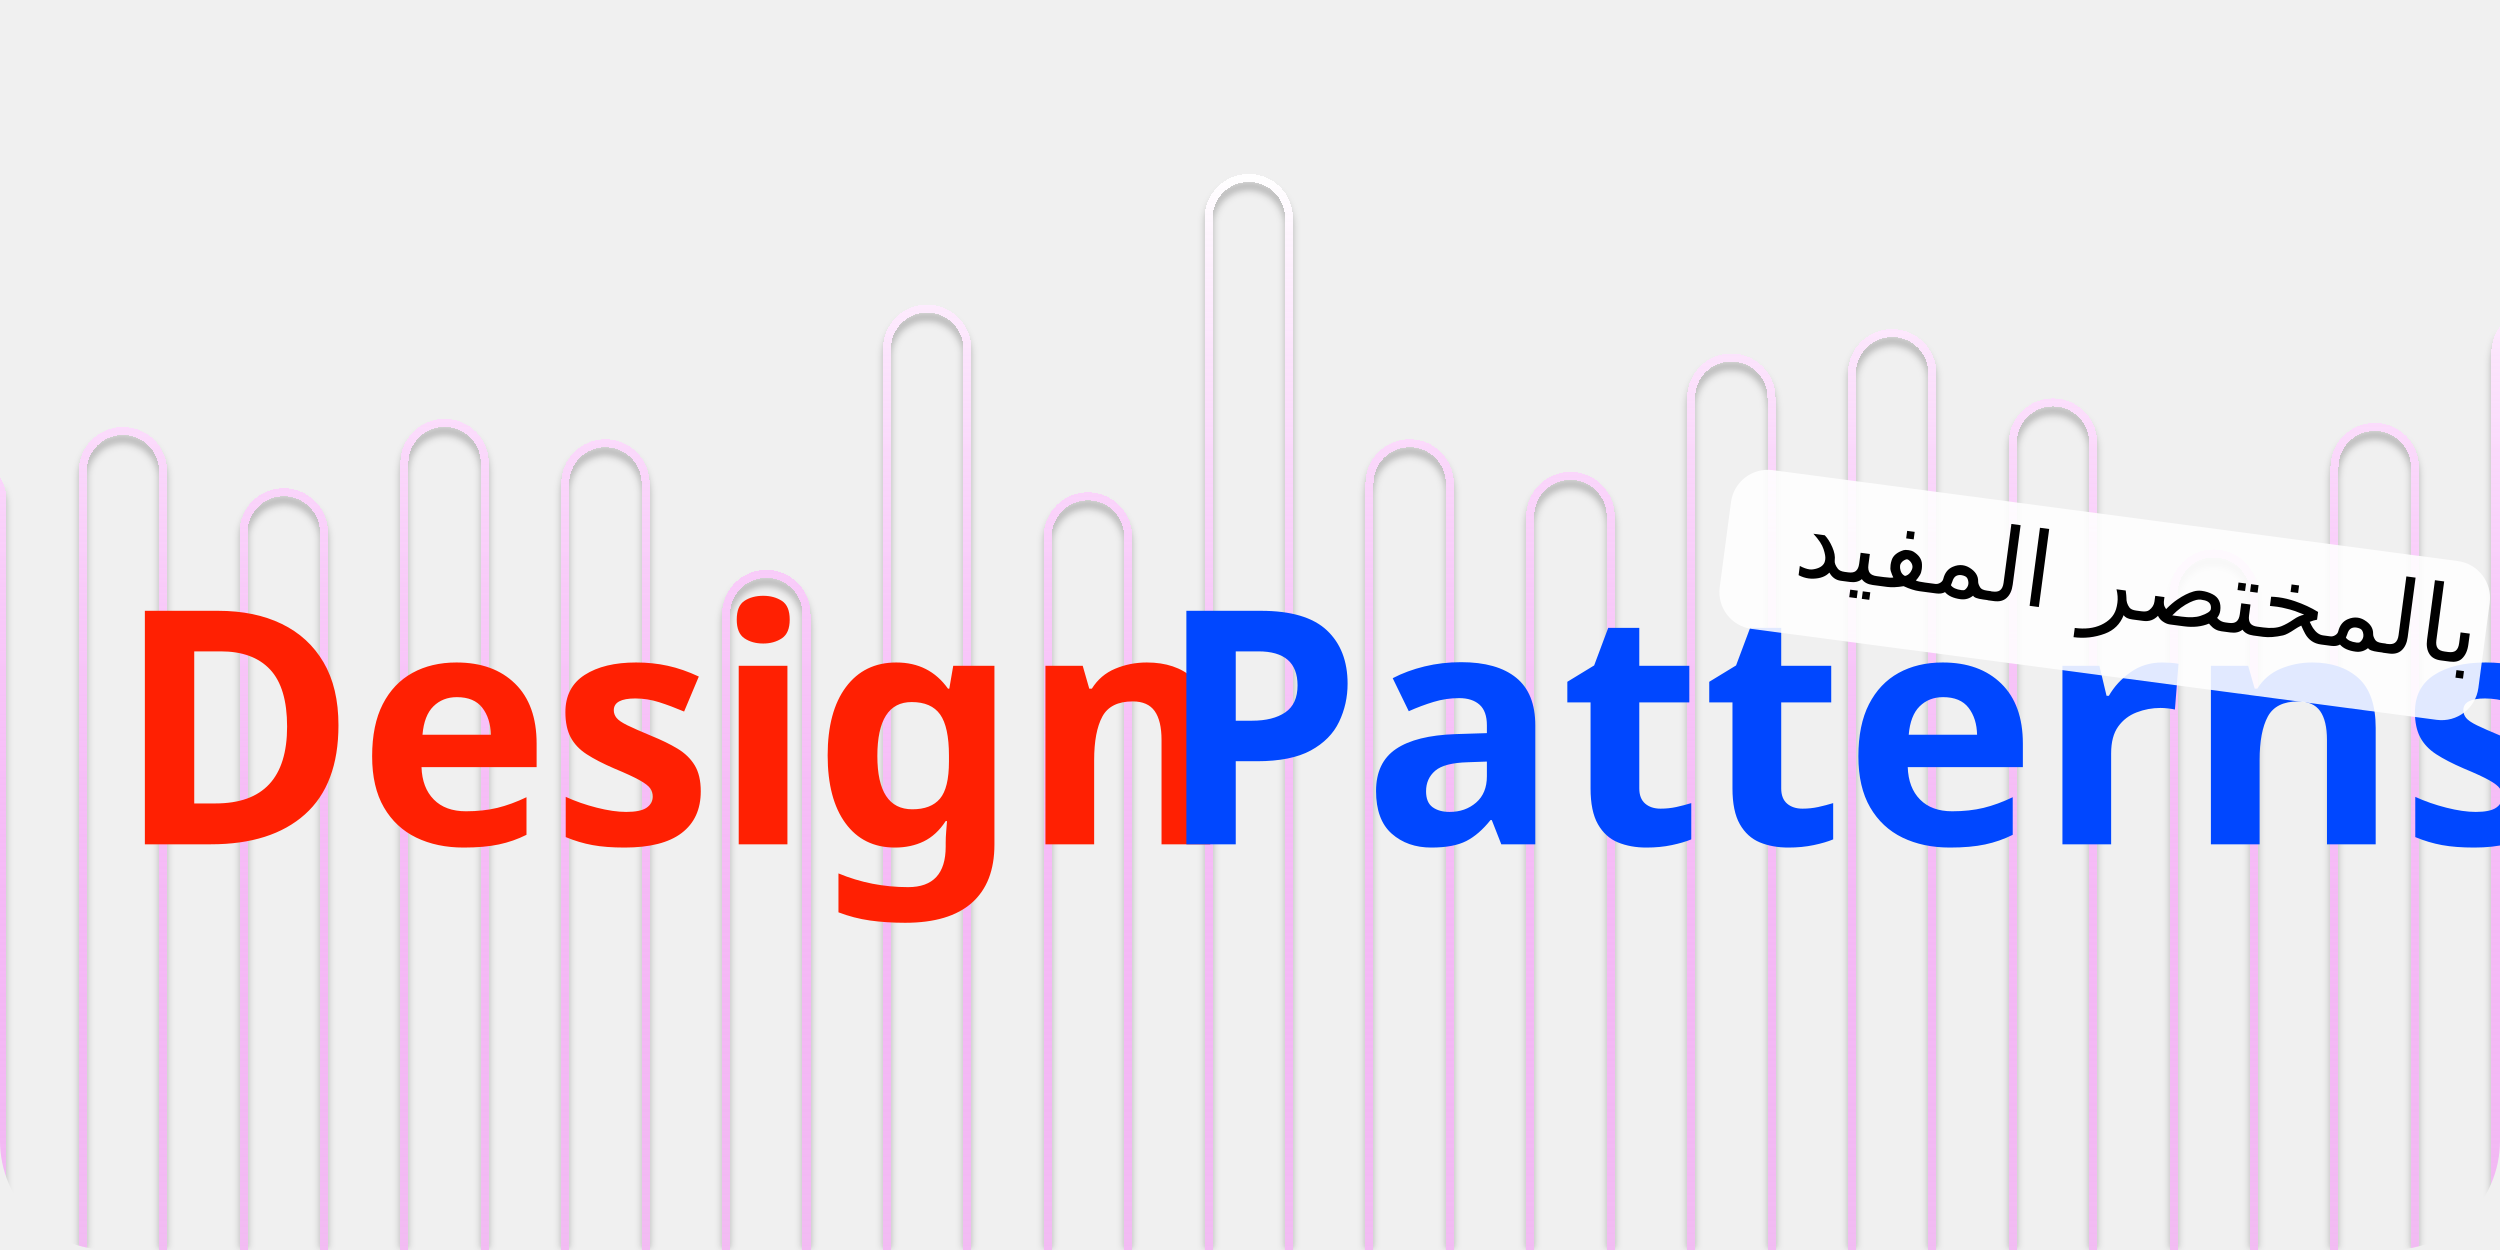
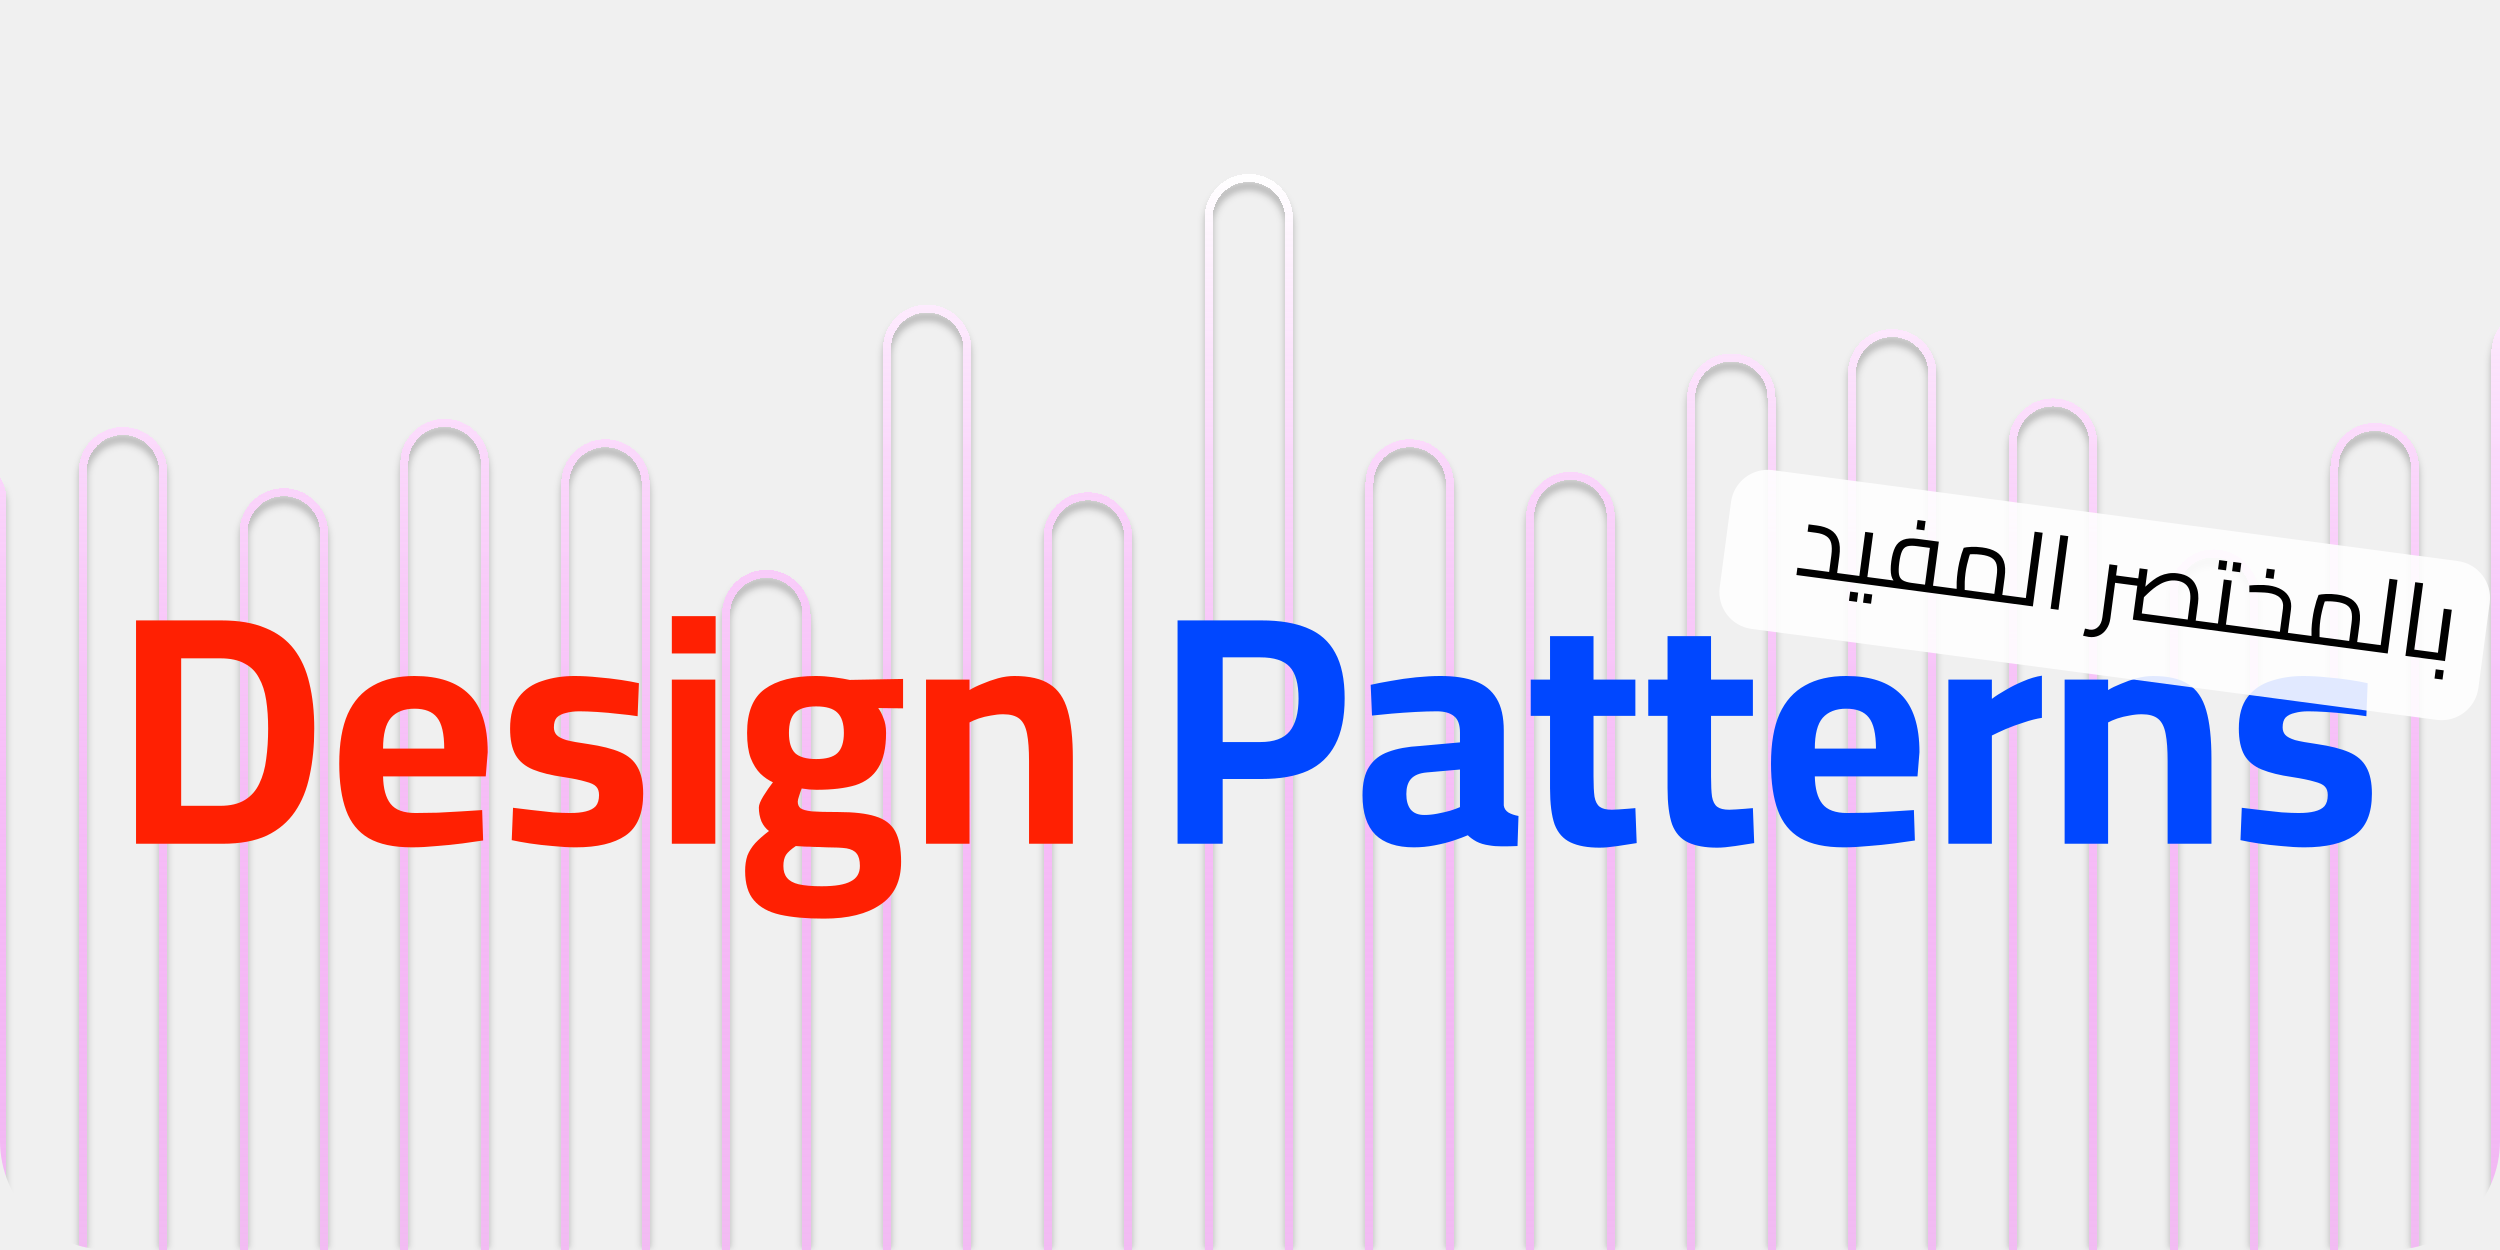
<svg xmlns="http://www.w3.org/2000/svg" width="1280" height="640" viewBox="0 0 1280 640" fill="none">
  <g clip-path="url(#clip0_211_2)">
    <g filter="url(#filter0_d_211_2)">
      <path d="M-40 507L-40 255.887C-40 244.517 -30.783 235.3 -19.413 235.3V235.3C-8.042 235.3 1.175 244.517 1.175 255.887V507V772.742C1.175 784.113 10.392 793.33 21.762 793.33V793.33C33.133 793.33 42.35 784.113 42.35 772.742V507V241.257C42.35 229.887 51.567 220.67 62.938 220.67V220.67C74.308 220.67 83.525 229.887 83.525 241.257V507V741.392C83.525 752.763 92.742 761.98 104.112 761.98V761.98C115.483 761.98 124.7 752.763 124.7 741.392V507V272.607C124.7 261.237 133.917 252.02 145.287 252.02V252.02C156.658 252.02 165.875 261.237 165.875 272.607V507V776.922C165.875 788.293 175.092 797.51 186.462 797.51V797.51C197.833 797.51 207.05 788.293 207.05 776.922V507V237.078C207.05 225.707 216.267 216.49 227.637 216.49V216.49C239.008 216.49 248.225 225.707 248.225 237.078V507V766.472C248.225 777.843 257.442 787.06 268.812 787.06V787.06C280.183 787.06 289.4 777.843 289.4 766.472V507V247.528C289.4 236.157 298.617 226.94 309.987 226.94V226.94C321.358 226.94 330.575 236.157 330.575 247.528V507V699.593C330.575 710.963 339.792 720.18 351.162 720.18V720.18C362.533 720.18 371.75 710.963 371.75 699.593V507V314.407C371.75 303.037 380.967 293.82 392.337 293.82V293.82C403.708 293.82 412.925 303.037 412.925 314.407V507V835.443C412.925 846.813 422.142 856.03 433.512 856.03V856.03C444.883 856.03 454.1 846.813 454.1 835.442V507V178.557C454.1 167.187 463.317 157.97 474.687 157.97V157.97C486.058 157.97 495.275 167.187 495.275 178.558V507V739.302C495.275 750.673 504.492 759.89 515.862 759.89V759.89C527.233 759.89 536.45 750.673 536.45 739.302V507V274.698C536.45 263.327 545.667 254.11 557.037 254.11V254.11C568.408 254.11 577.625 263.327 577.625 274.698V507V902.322C577.625 913.693 586.842 922.91 598.212 922.91V922.91C609.583 922.91 618.8 913.693 618.8 902.322V507V111.677C618.8 100.307 628.017 91.09 639.387 91.09V91.09C650.758 91.09 659.975 100.307 659.975 111.678V507V766.472C659.975 777.843 669.192 787.06 680.562 787.06V787.06C691.933 787.06 701.15 777.843 701.15 766.472V507V247.528C701.15 236.157 710.367 226.94 721.737 226.94V226.94C733.108 226.94 742.325 236.157 742.325 247.528V507V749.753C742.325 761.123 751.542 770.34 762.912 770.34V770.34C774.283 770.34 783.5 761.123 783.5 749.753V507V264.248C783.5 252.877 792.717 243.66 804.087 243.66V243.66C815.458 243.66 824.675 252.877 824.675 264.247V507V810.363C824.675 821.733 833.892 830.95 845.262 830.95V830.95C856.633 830.95 865.85 821.733 865.85 810.362V507V203.637C865.85 192.267 875.067 183.05 886.437 183.05V183.05C897.808 183.05 907.025 192.267 907.025 203.637V507V822.903C907.025 834.273 916.242 843.49 927.612 843.49V843.49C938.983 843.49 948.2 834.273 948.2 822.902V507V191.097C948.2 179.727 957.417 170.51 968.787 170.51V170.51C980.158 170.51 989.375 179.727 989.375 191.098V507V787.372C989.375 798.743 998.592 807.96 1009.96 807.96V807.96C1021.33 807.96 1030.55 798.743 1030.55 787.372V507V226.627C1030.55 215.257 1039.77 206.04 1051.14 206.04V206.04C1062.51 206.04 1071.72 215.257 1071.72 226.627V507V710.042C1071.72 721.413 1080.94 730.63 1092.31 730.63V730.63C1103.68 730.63 1112.9 721.413 1112.9 710.043V507V303.958C1112.9 292.587 1122.12 283.37 1133.49 283.37V283.37C1144.86 283.37 1154.07 292.587 1154.07 303.958V507V774.833C1154.07 786.203 1163.29 795.42 1174.66 795.42V795.42C1186.03 795.42 1195.25 786.203 1195.25 774.833V507V239.168C1195.25 227.797 1204.47 218.58 1215.84 218.58V218.58C1227.21 218.58 1236.42 227.797 1236.42 239.168V507V833.353C1236.42 844.723 1245.64 853.94 1257.01 853.94V853.94C1268.38 853.94 1277.6 844.723 1277.6 833.352V507V180.647C1277.6 169.277 1286.82 160.06 1298.19 160.06V160.06C1309.56 160.06 1318.77 169.277 1318.77 180.647V507V714.222C1318.77 725.593 1327.99 734.81 1339.36 734.81V734.81C1350.73 734.81 1359.95 725.593 1359.95 714.222V507V299.777C1359.95 288.407 1369.17 279.19 1380.54 279.19V279.19C1391.91 279.19 1401.12 288.407 1401.12 299.777V507V904.412C1401.12 915.783 1410.34 925 1421.71 925V925C1433.08 925 1442.3 915.783 1442.3 904.412V507V109.587C1442.3 98.217 1451.52 89 1462.89 89V89C1474.26 89 1483.47 98.217 1483.47 109.588V507V724.672C1483.47 736.043 1492.69 745.26 1504.06 745.26V745.26C1515.43 745.26 1524.65 736.043 1524.65 724.672V507V289.328C1524.65 277.957 1533.87 268.74 1545.24 268.74V268.74C1556.61 268.74 1565.82 277.957 1565.82 289.328V507V881.422C1565.82 892.793 1575.04 902.01 1586.41 902.01V902.01C1597.78 902.01 1607 892.793 1607 881.422V507" stroke="url(#paint0_linear_211_2)" stroke-width="4.118" shape-rendering="crispEdges" />
    </g>
-     <text fill="#FF2002" xml:space="preserve" style="white-space: pre" font-family="Cairo" font-size="167.426" font-weight="bold" letter-spacing="0em">
-       <tspan x="59.104" y="432.278">Design</tspan>
-     </text>
-     <text fill="#0047FF" xml:space="preserve" style="white-space: pre" font-family="Cairo" font-size="167.426" font-weight="bold" letter-spacing="0em">
-       <tspan x="592.361" y="432.278">Patterns</tspan>
-     </text>
+     <path d="M69.652 432V317.648H113.35C122.279 317.648 129.758 318.932 135.785 321.499C141.924 323.954 146.835 327.582 150.518 332.381C154.202 337.181 156.825 342.985 158.387 349.794C160.062 356.602 160.899 364.36 160.899 373.066C160.899 381.884 160.118 389.864 158.555 397.008C157.104 404.151 154.592 410.346 151.021 415.592C147.449 420.838 142.649 424.912 136.622 427.814C130.595 430.605 123.061 432 114.02 432H69.652ZM92.756 412.579H112.68C117.926 412.579 122.168 411.574 125.405 409.565C128.641 407.556 131.097 404.765 132.771 401.194C134.557 397.51 135.729 393.325 136.287 388.637C136.957 383.837 137.292 378.647 137.292 373.066C137.292 367.708 136.957 362.853 136.287 358.5C135.618 354.035 134.39 350.24 132.604 347.115C130.93 343.878 128.474 341.422 125.237 339.748C122.112 337.962 117.926 337.069 112.68 337.069H92.756V412.579ZM210.865 433.842C201.601 433.842 194.234 432.279 188.765 429.154C183.407 426.028 179.556 421.285 177.212 414.923C174.868 408.56 173.697 400.58 173.697 390.981C173.697 380.6 175.148 372.117 178.05 365.532C181.063 358.946 185.416 354.091 191.109 350.966C196.801 347.729 203.833 346.11 212.205 346.11C224.594 346.11 233.914 349.236 240.165 355.486C246.527 361.737 249.708 371.615 249.708 385.121L248.703 397.51H196.132C196.243 403.761 197.527 408.449 199.982 411.574C202.438 414.699 206.679 416.262 212.707 416.262C216.167 416.262 219.962 416.206 224.092 416.095C228.222 415.871 232.296 415.648 236.314 415.425C240.444 415.202 243.96 414.978 246.862 414.755L247.364 430.326C244.574 430.772 241.058 431.274 236.816 431.833C232.575 432.391 228.166 432.837 223.59 433.172C219.125 433.618 214.883 433.842 210.865 433.842ZM196.132 383.279H227.44C227.44 375.689 226.213 370.387 223.757 367.373C221.413 364.36 217.562 362.853 212.205 362.853C206.958 362.853 202.94 364.416 200.15 367.541C197.471 370.666 196.132 375.912 196.132 383.279ZM294.819 433.842C291.135 433.842 287.173 433.618 282.932 433.172C278.802 432.837 274.895 432.391 271.212 431.833C267.64 431.274 264.571 430.716 262.003 430.158L262.673 413.583C265.575 413.918 268.812 414.309 272.384 414.755C276.067 415.202 279.639 415.592 283.099 415.927C286.671 416.15 289.573 416.262 291.805 416.262C295.154 416.262 297.888 415.983 300.009 415.425C302.241 414.867 303.916 413.974 305.032 412.746C306.148 411.407 306.706 409.509 306.706 407.054C306.706 405.156 306.204 403.705 305.199 402.7C304.306 401.696 302.52 400.859 299.842 400.189C297.274 399.408 293.479 398.626 288.457 397.845C282.206 396.952 277.016 395.669 272.886 393.994C268.868 392.32 265.91 389.864 264.012 386.628C262.115 383.279 261.166 378.758 261.166 373.066C261.166 366.146 262.673 360.732 265.687 356.826C268.7 352.919 272.719 350.184 277.741 348.622C282.764 346.948 288.233 346.11 294.149 346.11C298.056 346.11 302.074 346.334 306.204 346.78C310.334 347.115 314.24 347.561 317.924 348.119C321.607 348.678 324.677 349.236 327.132 349.794L326.462 366.704C323.672 366.257 320.435 365.867 316.752 365.532C313.068 365.085 309.385 364.75 305.702 364.527C302.13 364.304 299.116 364.192 296.661 364.192C294.093 364.192 291.805 364.471 289.796 365.03C287.787 365.476 286.224 366.257 285.108 367.373C284.104 368.49 283.601 370.164 283.601 372.396C283.601 373.959 284.048 375.243 284.941 376.247C285.834 377.252 287.508 378.145 289.964 378.926C292.531 379.596 296.214 380.265 301.014 380.935C307.934 381.94 313.459 383.335 317.589 385.121C321.719 386.907 324.677 389.474 326.462 392.822C328.36 396.171 329.309 400.691 329.309 406.384C329.309 416.541 326.295 423.685 320.268 427.814C314.352 431.833 305.869 433.842 294.819 433.842ZM343.977 432V347.952H366.244V432H343.977ZM343.977 334.558V315.471H366.412V334.558H343.977ZM421.853 470.341C412.924 470.341 405.446 469.671 399.418 468.331C393.503 466.992 389.038 464.536 386.024 460.965C383.011 457.505 381.504 452.482 381.504 445.896C381.504 442.994 381.894 440.371 382.676 438.027C383.569 435.795 384.908 433.674 386.694 431.665C388.591 429.656 390.935 427.591 393.726 425.47C392.163 424.354 390.88 422.736 389.875 420.615C388.982 418.383 388.536 415.983 388.536 413.416C388.536 412.076 389.317 410.123 390.88 407.556C392.554 404.877 394.172 402.533 395.735 400.524C393.503 399.519 391.382 398.068 389.373 396.171C387.364 394.162 385.689 391.483 384.35 388.134C383.122 384.786 382.508 380.489 382.508 375.243C382.508 364.639 385.522 357.161 391.549 352.807C397.688 348.343 406.394 346.11 417.668 346.11C420.57 346.11 423.695 346.334 427.044 346.78C430.392 347.227 433.071 347.673 435.08 348.119L462.371 347.617V362.686L449.646 362.518C450.651 363.858 451.544 365.588 452.325 367.708C453.218 369.717 453.664 372.229 453.664 375.243C453.664 382.944 452.325 388.916 449.646 393.157C447.079 397.399 443.172 400.356 437.926 402.031C432.68 403.593 426.039 404.375 418.003 404.375C417.11 404.375 415.882 404.319 414.319 404.207C412.757 403.984 411.473 403.817 410.469 403.705C410.022 404.821 409.576 406.105 409.129 407.556C408.683 408.895 408.459 409.844 408.459 410.402C408.459 411.853 408.906 412.969 409.799 413.751C410.803 414.532 412.757 415.09 415.659 415.425C418.672 415.648 423.193 415.76 429.22 415.76C437.145 415.76 443.451 416.485 448.139 417.936C452.939 419.387 456.343 421.954 458.352 425.638C460.362 429.321 461.366 434.511 461.366 441.208C461.366 451.142 457.85 458.453 450.818 463.141C443.898 467.941 434.243 470.341 421.853 470.341ZM420.682 453.765C427.602 453.765 432.569 452.928 435.582 451.254C438.708 449.691 440.27 447.068 440.27 443.385C440.27 440.483 439.712 438.362 438.596 437.023C437.592 435.683 435.861 434.79 433.406 434.344C430.95 434.009 427.602 433.842 423.36 433.842C422.244 433.842 420.905 433.786 419.342 433.674C417.779 433.674 416.161 433.618 414.487 433.507C412.924 433.507 411.473 433.451 410.134 433.339C408.906 433.228 408.013 433.172 407.455 433.172C404.999 434.846 403.325 436.353 402.432 437.692C401.539 439.144 401.093 441.041 401.093 443.385C401.093 445.952 401.707 447.961 402.934 449.412C404.162 450.975 406.171 452.091 408.962 452.761C411.864 453.431 415.77 453.765 420.682 453.765ZM417.835 388.637C422.97 388.637 426.597 387.632 428.718 385.623C430.95 383.502 432.066 380.042 432.066 375.243C432.066 370.443 430.95 366.983 428.718 364.862C426.597 362.741 422.97 361.681 417.835 361.681C412.924 361.681 409.352 362.741 407.12 364.862C404.999 366.983 403.939 370.443 403.939 375.243C403.939 380.042 404.999 383.502 407.12 385.623C409.352 387.632 412.924 388.637 417.835 388.637ZM474.124 432V347.952H496.392V353.31C498.178 352.194 500.355 351.133 502.922 350.129C505.489 349.012 508.168 348.064 510.958 347.282C513.86 346.501 516.651 346.11 519.33 346.11C527.143 346.11 533.17 347.506 537.412 350.296C541.765 352.975 544.834 357.44 546.62 363.69C548.406 369.829 549.299 378.089 549.299 388.469V432H526.864V389.641C526.864 383.837 526.529 379.205 525.859 375.745C525.189 372.173 523.906 369.606 522.008 368.043C520.111 366.481 517.32 365.699 513.637 365.699C511.628 365.699 509.507 365.922 507.275 366.369C505.154 366.704 503.089 367.206 501.08 367.876C499.183 368.545 497.62 369.215 496.392 369.885V432H474.124Z" fill="#FF2002" />
+     <path d="M602.909 432V317.648H645.937C655.425 317.648 663.294 318.987 669.544 321.666C675.795 324.233 680.483 328.419 683.608 334.223C686.845 340.027 688.463 347.785 688.463 357.495C688.463 367.206 686.845 375.131 683.608 381.27C680.483 387.297 675.795 391.762 669.544 394.664C663.294 397.454 655.425 398.85 645.937 398.85H626.013V432H602.909ZM626.013 379.93H645.268C652.299 379.93 657.322 378.089 660.336 374.405C663.35 370.61 664.856 365.03 664.856 357.663C664.856 350.073 663.35 344.659 660.336 341.422C657.322 338.186 652.299 336.567 645.268 336.567H626.013V379.93ZM723.892 433.842C715.186 433.842 708.601 431.665 704.136 427.312C699.783 422.847 697.606 416.15 697.606 407.221C697.606 400.97 698.723 396.115 700.955 392.655C703.187 389.083 706.48 386.516 710.833 384.953C715.298 383.279 720.711 382.274 727.074 381.94L747.499 380.098V375.075C747.499 371.057 746.495 368.266 744.486 366.704C742.477 365.03 739.519 364.192 735.612 364.192C732.487 364.192 728.859 364.304 724.73 364.527C720.711 364.75 716.693 365.03 712.675 365.364C708.768 365.699 705.364 366.034 702.462 366.369L701.792 350.631C704.694 349.961 708.154 349.291 712.173 348.622C716.302 347.84 720.6 347.227 725.064 346.78C729.529 346.334 733.659 346.11 737.454 346.11C744.597 346.11 750.569 347.003 755.369 348.789C760.168 350.575 763.796 353.533 766.251 357.663C768.707 361.681 769.935 367.15 769.935 374.071V412.411C770.158 413.974 770.995 415.202 772.446 416.095C773.897 416.876 775.571 417.434 777.469 417.769L776.967 433.172C774.288 433.284 771.665 433.339 769.097 433.339C766.53 433.339 764.354 433.172 762.568 432.837C760.001 432.502 757.768 431.833 755.871 430.828C754.085 429.823 752.634 428.763 751.518 427.647C749.732 428.428 747.332 429.321 744.318 430.326C741.305 431.33 738.012 432.167 734.44 432.837C730.98 433.507 727.464 433.842 723.892 433.842ZM729.25 417.266C731.371 417.266 733.603 417.043 735.947 416.597C738.291 416.15 740.468 415.648 742.477 415.09C744.597 414.42 746.272 413.806 747.499 413.248V393.994L730.422 395.501C726.739 395.836 724.06 396.952 722.386 398.85C720.823 400.635 720.042 403.203 720.042 406.551C720.042 409.9 720.767 412.523 722.218 414.42C723.781 416.318 726.125 417.266 729.25 417.266ZM819.064 434.009C812.925 434.009 807.958 433.116 804.163 431.33C800.368 429.544 797.633 426.475 795.959 422.122C794.396 417.657 793.615 411.462 793.615 403.538V366.536H783.737V347.952H793.615V325.684H815.883V347.952H837.313V366.536H815.883V397.678C815.883 402.031 816.05 405.435 816.385 407.891C816.831 410.346 817.724 412.076 819.064 413.081C820.403 414.085 822.468 414.588 825.258 414.588C826.04 414.588 827.212 414.532 828.774 414.42C830.337 414.309 831.9 414.197 833.462 414.085C835.025 413.974 836.309 413.862 837.313 413.751L837.983 431.665C835.304 432.112 832.067 432.614 828.272 433.172C824.589 433.73 821.519 434.009 819.064 434.009ZM879.232 434.009C873.094 434.009 868.127 433.116 864.332 431.33C860.537 429.544 857.802 426.475 856.128 422.122C854.565 417.657 853.784 411.462 853.784 403.538V366.536H843.906V347.952H853.784V325.684H876.051V347.952H897.482V366.536H876.051V397.678C876.051 402.031 876.219 405.435 876.554 407.891C877 410.346 877.893 412.076 879.232 413.081C880.572 414.085 882.637 414.588 885.427 414.588C886.209 414.588 887.381 414.532 888.943 414.42C890.506 414.309 892.068 414.197 893.631 414.085C895.194 413.974 896.477 413.862 897.482 413.751L898.152 431.665C895.473 432.112 892.236 432.614 888.441 433.172C884.758 433.73 881.688 434.009 879.232 434.009ZM943.922 433.842C934.658 433.842 927.291 432.279 921.822 429.154C916.464 426.028 912.613 421.285 910.269 414.923C907.925 408.56 906.753 400.58 906.753 390.981C906.753 380.6 908.204 372.117 911.106 365.532C914.12 358.946 918.473 354.091 924.165 350.966C929.858 347.729 936.89 346.11 945.261 346.11C957.651 346.11 966.971 349.236 973.221 355.486C979.584 361.737 982.765 371.615 982.765 385.121L981.76 397.51H929.188C929.3 403.761 930.583 408.449 933.039 411.574C935.495 414.699 939.736 416.262 945.763 416.262C949.224 416.262 953.019 416.206 957.148 416.095C961.278 415.871 965.352 415.648 969.371 415.425C973.5 415.202 977.016 414.978 979.918 414.755L980.421 430.326C977.63 430.772 974.114 431.274 969.873 431.833C965.631 432.391 961.222 432.837 956.646 433.172C952.181 433.618 947.94 433.842 943.922 433.842ZM929.188 383.279H960.497C960.497 375.689 959.269 370.387 956.814 367.373C954.47 364.36 950.619 362.853 945.261 362.853C940.015 362.853 935.997 364.416 933.207 367.541C930.528 370.666 929.188 375.912 929.188 383.279ZM997.571 432V347.952H1019.84V357.83C1021.74 356.379 1024.08 354.872 1026.87 353.31C1029.66 351.635 1032.68 350.129 1035.91 348.789C1039.26 347.338 1042.44 346.389 1045.46 345.943V367.541C1042.55 367.987 1039.48 368.769 1036.25 369.885C1033.01 370.889 1029.94 372.006 1027.04 373.233C1024.25 374.461 1021.85 375.577 1019.84 376.582V432H997.571ZM1057.09 432V347.952H1079.35V353.31C1081.14 352.194 1083.32 351.133 1085.88 350.129C1088.45 349.012 1091.13 348.064 1093.92 347.282C1096.82 346.501 1099.61 346.11 1102.29 346.11C1110.1 346.11 1116.13 347.506 1120.37 350.296C1124.73 352.975 1127.8 357.44 1129.58 363.69C1131.37 369.829 1132.26 378.089 1132.26 388.469V432H1109.83V389.641C1109.83 383.837 1109.49 379.205 1108.82 375.745C1108.15 372.173 1106.87 369.606 1104.97 368.043C1103.07 366.481 1100.28 365.699 1096.6 365.699C1094.59 365.699 1092.47 365.922 1090.24 366.369C1088.12 366.704 1086.05 367.206 1084.04 367.876C1082.14 368.545 1080.58 369.215 1079.35 369.885V432H1057.09ZM1179.93 433.842C1176.25 433.842 1172.29 433.618 1168.05 433.172C1163.92 432.837 1160.01 432.391 1156.33 431.833C1152.75 431.274 1149.68 430.716 1147.12 430.158L1147.79 413.583C1150.69 413.918 1153.93 414.309 1157.5 414.755C1161.18 415.202 1164.75 415.592 1168.21 415.927C1171.78 416.15 1174.69 416.262 1176.92 416.262C1180.27 416.262 1183 415.983 1185.12 415.425C1187.36 414.867 1189.03 413.974 1190.15 412.746C1191.26 411.407 1191.82 409.509 1191.82 407.054C1191.82 405.156 1191.32 403.705 1190.31 402.7C1189.42 401.696 1187.63 400.859 1184.96 400.189C1182.39 399.408 1178.59 398.626 1173.57 397.845C1167.32 396.952 1162.13 395.669 1158 393.994C1153.98 392.32 1151.02 389.864 1149.13 386.628C1147.23 383.279 1146.28 378.758 1146.28 373.066C1146.28 366.146 1147.79 360.732 1150.8 356.826C1153.81 352.919 1157.83 350.184 1162.86 348.622C1167.88 346.948 1173.35 346.11 1179.26 346.11C1183.17 346.11 1187.19 346.334 1191.32 346.78C1195.45 347.115 1199.35 347.561 1203.04 348.119C1206.72 348.678 1209.79 349.236 1212.25 349.794L1211.58 366.704C1208.79 366.257 1205.55 365.867 1201.87 365.532C1198.18 365.085 1194.5 364.75 1190.82 364.527C1187.24 364.304 1184.23 364.192 1181.77 364.192C1179.21 364.192 1176.92 364.471 1174.91 365.03C1172.9 365.476 1171.34 366.257 1170.22 367.373C1169.22 368.49 1168.71 370.164 1168.71 372.396C1168.71 373.959 1169.16 375.243 1170.05 376.247C1170.95 377.252 1172.62 378.145 1175.08 378.926C1177.64 379.596 1181.33 380.265 1186.13 380.935C1193.05 381.94 1198.57 383.335 1202.7 385.121C1206.83 386.907 1209.79 389.474 1211.58 392.822C1213.47 396.171 1214.42 400.691 1214.42 406.384C1214.42 416.541 1211.41 423.685 1205.38 427.814C1199.47 431.833 1190.98 433.842 1179.93 433.842Z" fill="#0047FF" />
    <rect opacity="0.88" x="888.79" y="238.214" width="391.839" height="82" rx="19" transform="rotate(7.56106 888.79 238.214)" fill="white" />
-     <text transform="translate(926.745 225.735) rotate(7.56106)" fill="black" xml:space="preserve" style="white-space: pre" font-family="Cairo" font-size="53.061" letter-spacing="0em">
-       <tspan x="0" y="68.92">بالمختصر المفيد</tspan>
-     </text>
+     <path d="M940.126 297.116L940.621 293.382L946.302 294.136L945.806 297.87L940.126 297.116ZM919.77 294.414L920.265 290.68L939.885 293.284L936.121 295.835L937.643 284.368C937.987 281.774 937.961 279.683 937.565 278.096C937.169 276.509 936.329 275.309 935.046 274.496C933.802 273.653 932.04 273.08 929.761 272.778L925.5 272.212L925.996 268.477L930.256 269.043C933.062 269.415 935.405 270.173 937.288 271.314C939.17 272.456 940.5 274.132 941.278 276.34C942.06 278.514 942.216 281.371 941.745 284.913L940.126 297.116L919.77 294.414ZM945.806 297.87L946.302 294.136C946.758 294.196 947.015 294.409 947.074 294.773C947.172 295.107 947.184 295.555 947.11 296.116C947.035 296.677 946.905 297.124 946.718 297.456C946.566 297.793 946.262 297.931 945.806 297.87ZM955.598 299.17L956.094 295.435L961.774 296.189L961.279 299.924L955.598 299.17ZM961.279 299.924L961.774 296.189C962.23 296.25 962.488 296.462 962.546 296.827C962.645 297.161 962.657 297.609 962.582 298.17C962.508 298.731 962.377 299.178 962.19 299.51C962.038 299.846 961.735 299.984 961.279 299.924ZM945.815 297.871L946.31 294.137L953.885 295.142L951.789 296.416L954.986 272.326L959.089 272.87L955.598 299.17L945.815 297.871ZM945.815 297.871C945.359 297.811 945.101 297.598 945.043 297.233C944.949 296.864 944.939 296.399 945.014 295.838C945.088 295.277 945.217 294.848 945.399 294.551C945.551 294.214 945.854 294.076 946.31 294.137L945.815 297.871ZM946.662 307.618L947.29 302.884L951.393 303.429L950.765 308.163L946.662 307.618ZM953.868 308.575L954.496 303.841L958.599 304.386L957.971 309.119L953.868 308.575ZM989.206 303.631L989.702 299.896L995.383 300.65L994.887 304.385L989.206 303.631ZM961.276 299.923L961.772 296.189L988.334 299.715L985.285 301.719L988.336 278.733L990.255 280.807L981.313 279.62C979.279 279.351 977.669 279.387 976.482 279.729C975.329 280.075 974.452 280.904 973.85 282.216C973.252 283.493 972.781 285.428 972.437 288.023C972.092 290.618 972.04 292.627 972.279 294.051C972.523 295.439 973.156 296.451 974.178 297.086C975.235 297.726 976.78 298.181 978.814 298.451L978.458 301.134C975.407 300.729 973.071 300.044 971.451 299.08C969.87 298.085 968.845 296.664 968.377 294.818C967.948 292.941 967.934 290.495 968.334 287.479C968.734 284.463 969.395 282.035 970.318 280.195C971.28 278.324 972.663 277.045 974.467 276.357C976.311 275.638 978.758 275.481 981.809 275.886L992.697 277.331L989.206 303.631L961.276 299.923ZM961.276 299.923C960.82 299.863 960.563 299.65 960.504 299.286C960.41 298.917 960.401 298.451 960.475 297.89C960.55 297.329 960.678 296.9 960.86 296.603C961.012 296.267 961.316 296.128 961.772 296.189L961.276 299.923ZM994.887 304.385L995.383 300.65C995.838 300.711 996.096 300.923 996.154 301.288C996.253 301.622 996.265 302.07 996.19 302.631C996.116 303.192 995.985 303.639 995.798 303.971C995.647 304.307 995.343 304.445 994.887 304.385ZM981.175 270.984L981.803 266.25L985.906 266.795L985.278 271.529L981.175 270.984ZM1024.69 308.341L1025.19 304.607L1030.87 305.361L1030.37 309.095L1024.69 308.341ZM994.87 304.383L995.365 300.648L1024.14 304.467L1020.8 306.219L1022.3 294.91C1022.63 292.455 1022.6 290.489 1022.23 289.012C1021.85 287.535 1021.02 286.408 1019.73 285.63C1018.48 284.857 1016.7 284.317 1014.38 284.01C1012.91 283.814 1011.42 283.724 1009.92 283.739C1008.46 283.758 1007.3 283.89 1006.44 284.134L1009.25 281.937C1008.93 282.751 1008.58 283.792 1008.19 285.062C1007.82 286.296 1007.46 287.641 1007.12 289.095C1006.79 290.549 1006.52 292.012 1006.33 293.485C1006.13 294.993 1006 296.475 1005.95 297.931C1005.9 299.388 1005.89 300.654 1005.93 301.729C1005.96 302.804 1006.01 303.559 1006.05 303.994L1002.02 304.582C1001.94 304.107 1001.87 303.295 1001.8 302.145C1001.78 301 1001.78 299.626 1001.82 298.025C1001.88 296.428 1002.04 294.736 1002.28 292.948C1002.5 291.229 1002.79 289.573 1003.15 287.979C1003.54 286.354 1003.93 284.889 1004.32 283.584C1004.74 282.284 1005.11 281.245 1005.43 280.467C1006.24 280.253 1007.51 280.101 1009.24 280.009C1010.96 279.916 1012.84 280.005 1014.88 280.275C1017.82 280.666 1020.22 281.43 1022.07 282.568C1023.95 283.71 1025.25 285.328 1025.97 287.422C1026.7 289.481 1026.84 292.158 1026.4 295.454L1024.69 308.341L994.87 304.383ZM994.87 304.383C994.414 304.322 994.157 304.11 994.098 303.745C994.004 303.376 993.995 302.91 994.069 302.349C994.143 301.788 994.272 301.359 994.454 301.062C994.606 300.726 994.91 300.588 995.365 300.648L994.87 304.383ZM1030.37 309.095L1030.87 305.361C1031.33 305.421 1031.58 305.634 1031.64 305.999C1031.74 306.333 1031.75 306.78 1031.68 307.341C1031.6 307.903 1031.47 308.349 1031.29 308.681C1031.13 309.018 1030.83 309.156 1030.37 309.095ZM1036.73 309.939L1041.73 272.225L1045.84 272.77L1040.83 310.483L1036.73 309.939ZM1030.36 309.094L1030.86 305.359L1037.22 306.204L1036.73 309.939L1030.36 309.094ZM1030.36 309.094C1029.91 309.034 1029.65 308.821 1029.59 308.456C1029.5 308.087 1029.49 307.622 1029.56 307.061C1029.64 306.5 1029.77 306.071 1029.95 305.774C1030.1 305.437 1030.4 305.299 1030.86 305.359L1030.36 309.094ZM1049.9 311.687L1054.9 273.973L1058.96 274.511L1053.95 312.225L1049.9 311.687ZM1123.71 321.485L1124.21 317.75L1129.89 318.504L1129.39 322.239L1123.71 321.485ZM1129.39 322.239L1129.89 318.504C1130.34 318.565 1130.6 318.777 1130.66 319.142C1130.76 319.476 1130.77 319.924 1130.69 320.485C1130.62 321.046 1130.49 321.492 1130.3 321.824C1130.15 322.161 1129.85 322.299 1129.39 322.239ZM1096.1 317.819L1096.59 314.085L1123.89 317.708L1119.65 320.624L1121.29 308.264C1121.58 306.054 1121.53 304.191 1121.12 302.674C1120.72 301.123 1119.96 299.897 1118.83 298.998C1117.73 298.103 1116.26 297.532 1114.4 297.286C1112.89 297.086 1111.43 297.16 1110.03 297.509C1108.63 297.823 1107.32 298.327 1106.09 299.019C1104.86 299.677 1103.68 300.449 1102.57 301.335C1101.49 302.192 1100.48 303.075 1099.54 303.984C1098.6 304.894 1097.74 305.726 1096.96 306.479L1096.14 302.57C1097.16 301.599 1098.18 300.629 1099.2 299.658C1100.26 298.692 1101.34 297.801 1102.45 296.984C1103.56 296.133 1104.74 295.415 1106 294.833C1107.29 294.254 1108.66 293.848 1110.12 293.614C1111.58 293.344 1113.19 293.325 1114.95 293.558C1117.44 293.889 1119.41 294.579 1120.88 295.63C1122.38 296.686 1123.48 297.973 1124.17 299.492C1124.9 300.981 1125.33 302.538 1125.47 304.162C1125.62 305.787 1125.59 307.335 1125.39 308.808L1123.71 321.485L1096.1 317.819ZM1082.94 298.409L1083.44 294.621L1094.8 296.13L1094.3 299.917L1082.94 298.409ZM1091.99 317.274L1095.48 290.975L1099.59 291.519L1096.1 317.819L1091.99 317.274ZM1069.46 326.113C1069.01 326.053 1068.54 325.955 1068.06 325.819C1067.54 325.715 1067.03 325.612 1066.55 325.512L1067.51 321.84C1068 321.94 1068.45 322.036 1068.87 322.127C1069.28 322.253 1069.64 322.337 1069.96 322.379C1071.61 322.597 1073.02 322.143 1074.21 321.016C1075.39 319.923 1076.12 318.273 1076.42 316.063L1080.02 288.922L1084.12 289.467L1080.52 316.608C1080.24 318.747 1079.57 320.567 1078.51 322.069C1077.49 323.61 1076.2 324.723 1074.64 325.409C1073.08 326.13 1071.36 326.365 1069.46 326.113ZM1139.18 323.538L1139.68 319.804L1145.36 320.558L1144.86 324.292L1139.18 323.538ZM1144.86 324.292L1145.36 320.558C1145.81 320.618 1146.07 320.831 1146.13 321.195C1146.23 321.53 1146.24 321.977 1146.17 322.538C1146.09 323.099 1145.96 323.546 1145.77 323.878C1145.62 324.215 1145.32 324.353 1144.86 324.292ZM1129.4 322.24L1129.89 318.505L1137.47 319.51L1135.37 320.784L1138.57 296.694L1142.67 297.239L1139.18 323.538L1129.4 322.24ZM1129.4 322.24C1128.94 322.179 1128.69 321.966 1128.63 321.602C1128.53 321.233 1128.52 320.767 1128.6 320.206C1128.67 319.645 1128.8 319.216 1128.98 318.919C1129.13 318.583 1129.44 318.445 1129.89 318.505L1129.4 322.24ZM1135.62 291.485L1136.25 286.751L1140.35 287.296L1139.72 292.03L1135.62 291.485ZM1142.83 292.442L1143.46 287.708L1147.56 288.252L1146.93 292.986L1142.83 292.442ZM1170.9 327.748L1171.39 324.013L1177.07 324.767L1176.58 328.502L1170.9 327.748ZM1144.86 324.292L1145.36 320.557L1168.55 323.636L1167.14 324.573L1168.87 311.529C1169.18 309.249 1168.68 307.453 1167.4 306.14C1166.15 304.797 1164.07 303.932 1161.16 303.546C1160.24 303.425 1158.92 303.338 1157.18 303.285C1155.44 303.197 1153.61 303.168 1151.67 303.197L1151.65 299.768C1153.13 299.608 1154.75 299.52 1156.5 299.502C1158.26 299.45 1159.94 299.531 1161.55 299.745C1164.22 300.098 1166.44 300.822 1168.22 301.915C1170.05 302.977 1171.36 304.365 1172.17 306.078C1173.01 307.796 1173.28 309.794 1172.98 312.073L1170.9 327.748L1144.86 324.292ZM1144.86 324.292C1144.4 324.231 1144.15 324.019 1144.09 323.654C1143.99 323.285 1143.98 322.82 1144.06 322.259C1144.13 321.698 1144.26 321.269 1144.44 320.972C1144.6 320.635 1144.9 320.497 1145.36 320.557L1144.86 324.292ZM1176.58 328.502L1177.07 324.767C1177.53 324.828 1177.79 325.04 1177.85 325.405C1177.94 325.739 1177.96 326.187 1177.88 326.748C1177.81 327.309 1177.68 327.756 1177.49 328.088C1177.34 328.424 1177.03 328.562 1176.58 328.502ZM1159.98 295.843L1160.61 291.109L1164.71 291.654L1164.09 296.388L1159.98 295.843ZM1206.38 332.457L1206.87 328.723L1212.55 329.477L1212.06 333.211L1206.38 332.457ZM1176.55 328.499L1177.05 324.764L1205.82 328.583L1202.48 330.335L1203.98 319.026C1204.31 316.571 1204.29 314.605 1203.91 313.128C1203.54 311.651 1202.7 310.524 1201.42 309.746C1200.16 308.973 1198.38 308.433 1196.06 308.126C1194.59 307.93 1193.11 307.84 1191.6 307.855C1190.14 307.875 1188.98 308.006 1188.13 308.25L1190.93 306.053C1190.61 306.867 1190.26 307.908 1189.88 309.178C1189.5 310.412 1189.14 311.757 1188.81 313.211C1188.47 314.665 1188.2 316.128 1188.01 317.601C1187.81 319.109 1187.68 320.591 1187.63 322.048C1187.58 323.504 1187.58 324.77 1187.61 325.845C1187.65 326.92 1187.69 327.675 1187.74 328.11L1183.7 328.698C1183.62 328.223 1183.55 327.411 1183.49 326.261C1183.46 325.116 1183.47 323.742 1183.5 322.141C1183.57 320.545 1183.72 318.852 1183.96 317.064C1184.19 315.345 1184.48 313.689 1184.83 312.095C1185.23 310.47 1185.62 309.005 1186 307.701C1186.43 306.401 1186.8 305.361 1187.11 304.583C1187.93 304.37 1189.2 304.217 1190.92 304.125C1192.65 304.032 1194.53 304.121 1196.56 304.391C1199.51 304.782 1201.9 305.546 1203.75 306.684C1205.63 307.826 1206.93 309.444 1207.66 311.538C1208.38 313.597 1208.53 316.274 1208.09 319.571L1206.38 332.457L1176.55 328.499ZM1176.55 328.499C1176.1 328.438 1175.84 328.226 1175.78 327.861C1175.69 327.492 1175.68 327.027 1175.75 326.466C1175.83 325.904 1175.96 325.475 1176.14 325.178C1176.29 324.842 1176.59 324.704 1177.05 324.764L1176.55 328.499ZM1212.06 333.211L1212.55 329.477C1213.01 329.537 1213.27 329.75 1213.33 330.115C1213.42 330.449 1213.44 330.896 1213.36 331.458C1213.29 332.019 1213.16 332.465 1212.97 332.797C1212.82 333.134 1212.51 333.272 1212.06 333.211ZM1218.41 334.055L1223.42 296.341L1227.52 296.886L1222.51 334.6L1218.41 334.055ZM1212.05 333.21L1212.54 329.476L1218.91 330.32L1218.41 334.055L1212.05 333.21ZM1212.05 333.21C1211.59 333.15 1211.33 332.937 1211.28 332.572C1211.18 332.203 1211.17 331.738 1211.25 331.177C1211.32 330.616 1211.45 330.187 1211.63 329.89C1211.78 329.553 1212.09 329.415 1212.54 329.476L1212.05 333.21ZM1235.63 336.341L1236.13 332.606L1242.55 333.458L1242.05 337.193L1235.63 336.341ZM1231.58 335.803L1236.59 298.089L1240.64 298.627L1235.63 336.341L1231.58 335.803ZM1242.05 337.193L1242.55 333.458C1243 333.518 1243.26 333.731 1243.32 334.096C1243.42 334.43 1243.43 334.878 1243.35 335.439C1243.28 336 1243.15 336.446 1242.96 336.778C1242.81 337.115 1242.51 337.253 1242.05 337.193ZM1242.05 337.192L1242.54 333.457L1250.12 334.463L1248.02 335.737L1251.22 311.646L1255.32 312.191L1251.83 338.491L1242.05 337.192ZM1242.05 337.192C1241.59 337.131 1241.33 336.919 1241.27 336.554C1241.18 336.185 1241.17 335.72 1241.25 335.159C1241.32 334.598 1241.45 334.169 1241.63 333.872C1241.78 333.535 1242.09 333.397 1242.54 333.457L1242.05 337.192ZM1246.47 347.414L1247.1 342.68L1251.2 343.225L1250.57 347.958L1246.47 347.414Z" fill="black" />
  </g>
  <defs>
    <filter id="filter0_d_211_2" x="-46.059" y="86.941" width="1659.12" height="848.118" filterUnits="userSpaceOnUse" color-interpolation-filters="sRGB">
      <feFlood flood-opacity="0" result="BackgroundImageFix" />
      <feColorMatrix in="SourceAlpha" type="matrix" values="0 0 0 0 0 0 0 0 0 0 0 0 0 0 0 0 0 0 127 0" result="hardAlpha" />
      <feOffset dy="4" />
      <feGaussianBlur stdDeviation="2" />
      <feComposite in2="hardAlpha" operator="out" />
      <feColorMatrix type="matrix" values="0 0 0 0 0 0 0 0 0 0 0 0 0 0 0 0 0 0 0.25 0" />
      <feBlend mode="normal" in2="BackgroundImageFix" result="effect1_dropShadow_211_2" />
      <feBlend mode="normal" in="SourceGraphic" in2="effect1_dropShadow_211_2" result="shape" />
    </filter>
    <linearGradient id="paint0_linear_211_2" x1="783.5" y1="89" x2="783.5" y2="925" gradientUnits="userSpaceOnUse">
      <stop stop-color="white" />
      <stop offset="1" stop-color="#F100F5" stop-opacity="0" />
    </linearGradient>
    <clipPath id="clip0_211_2">
      <rect width="1280" height="640" rx="56" fill="white" />
    </clipPath>
  </defs>
</svg>
